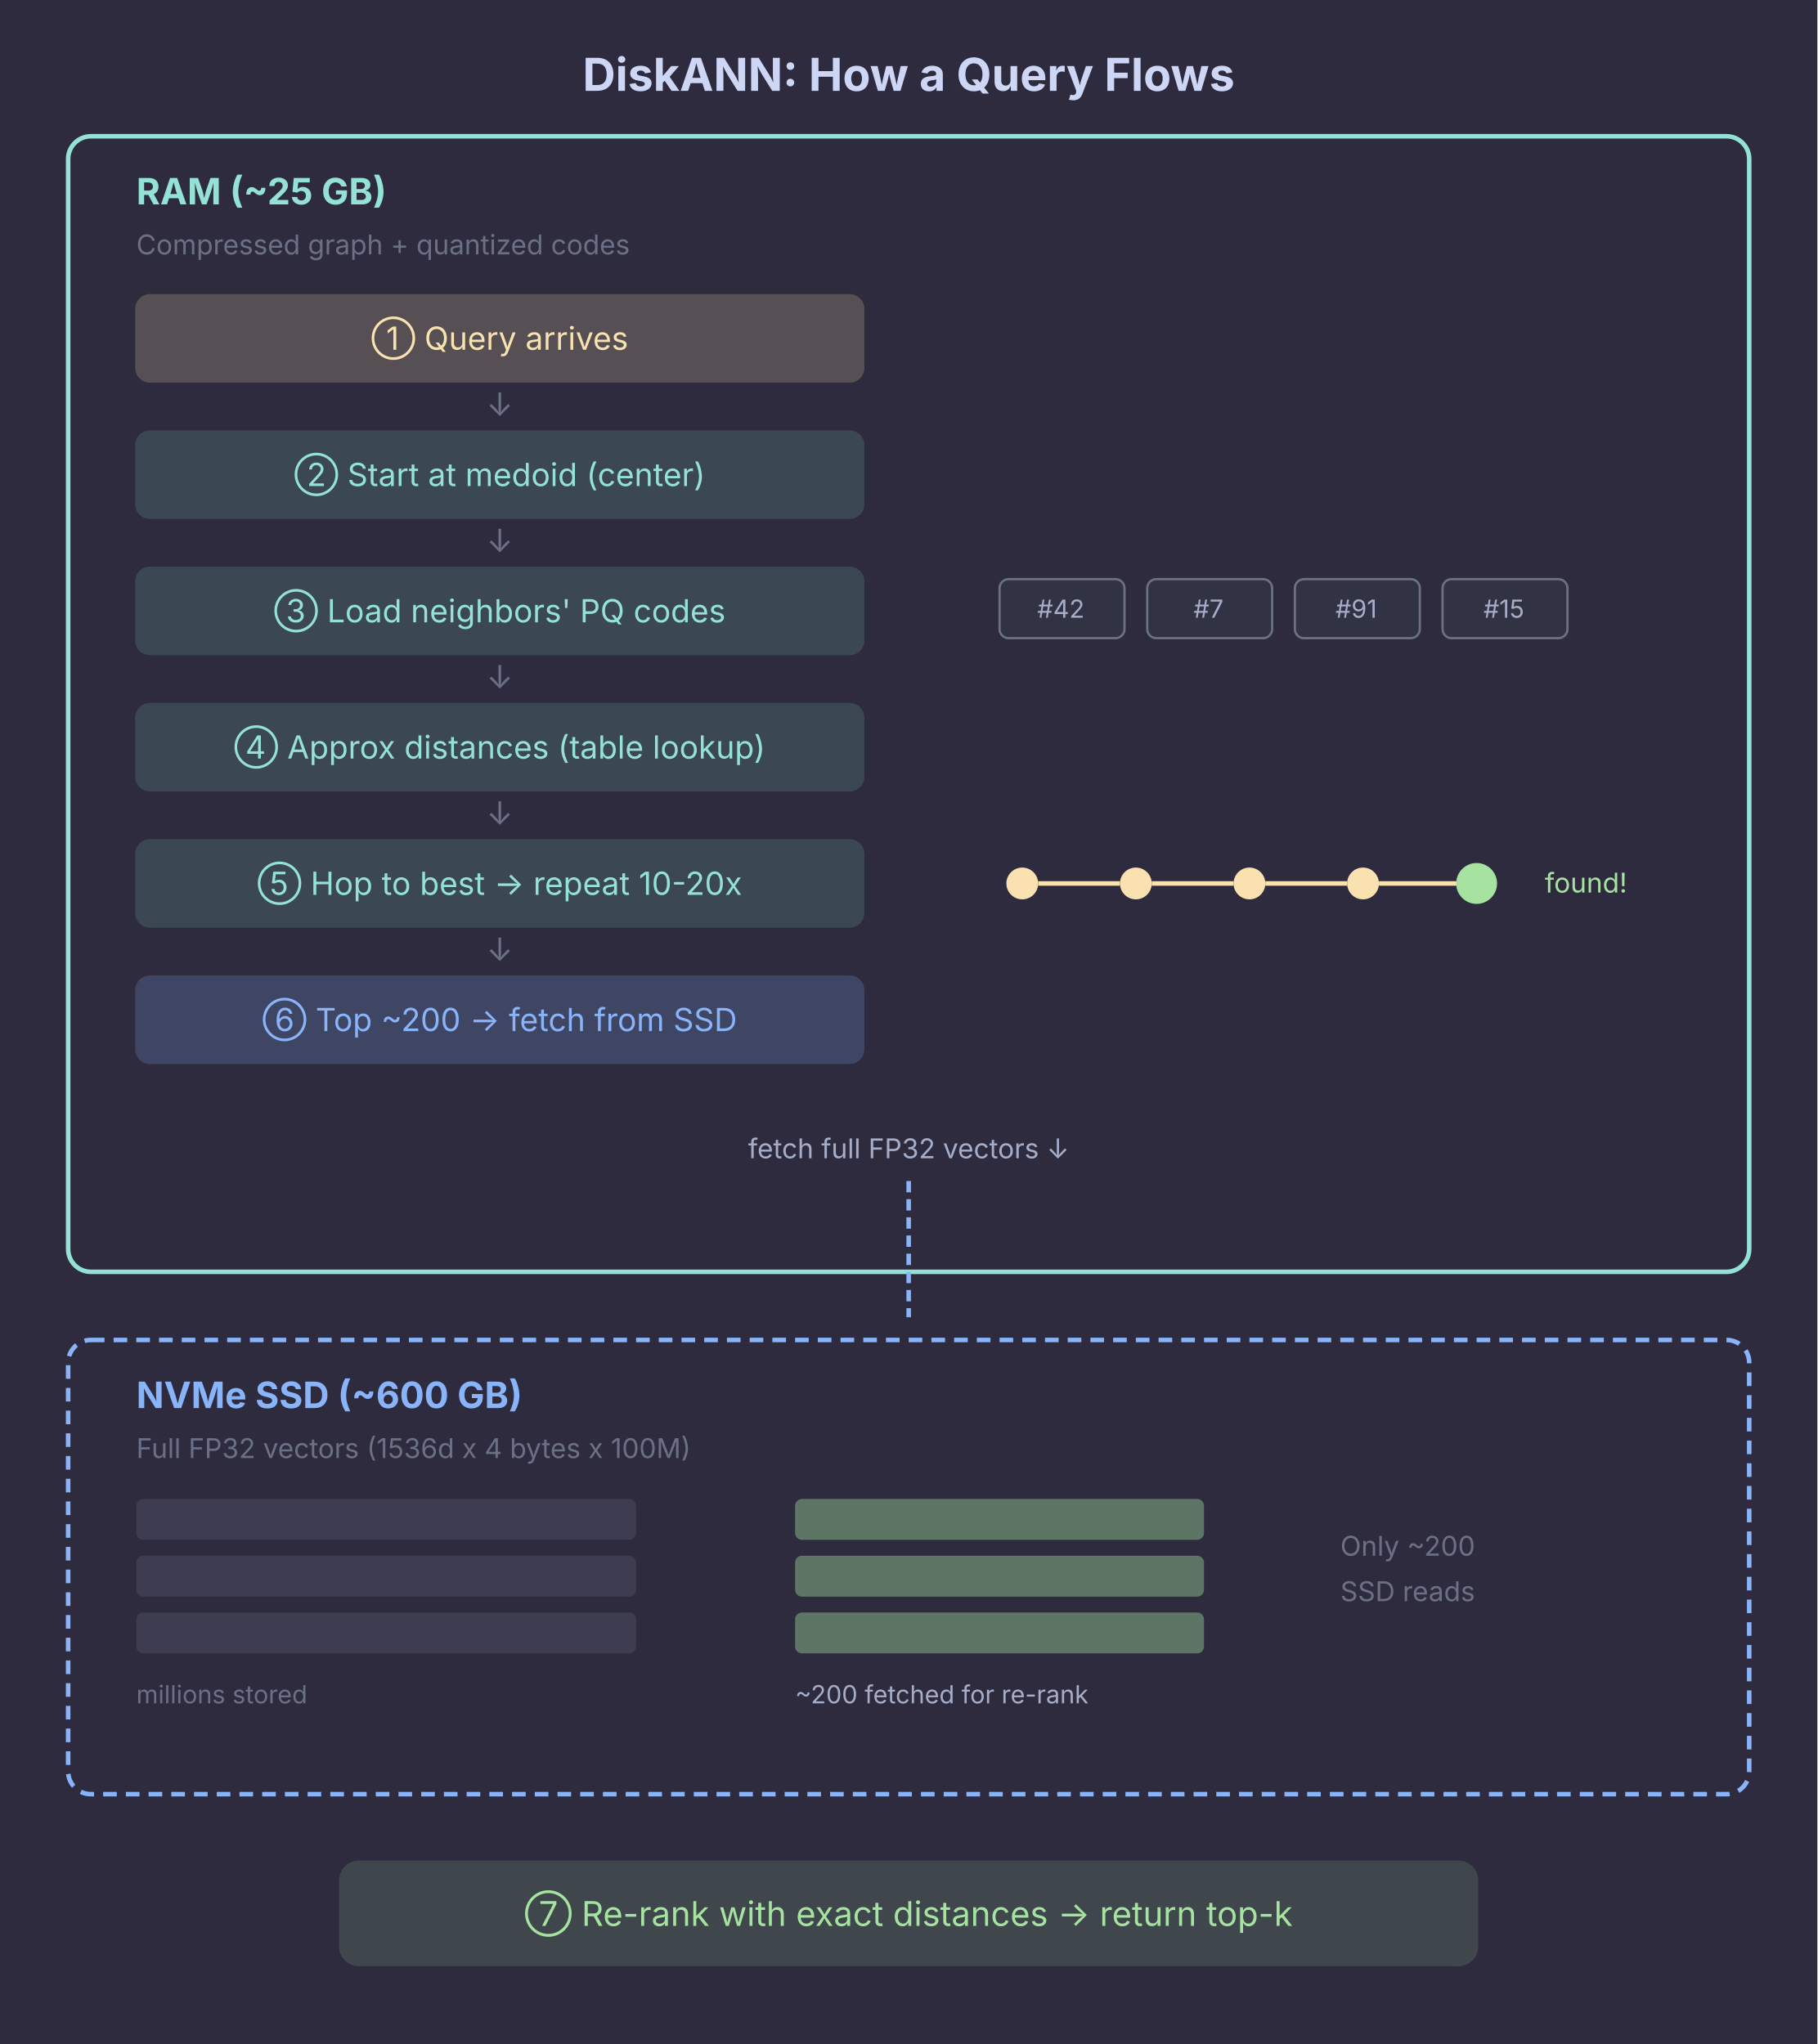
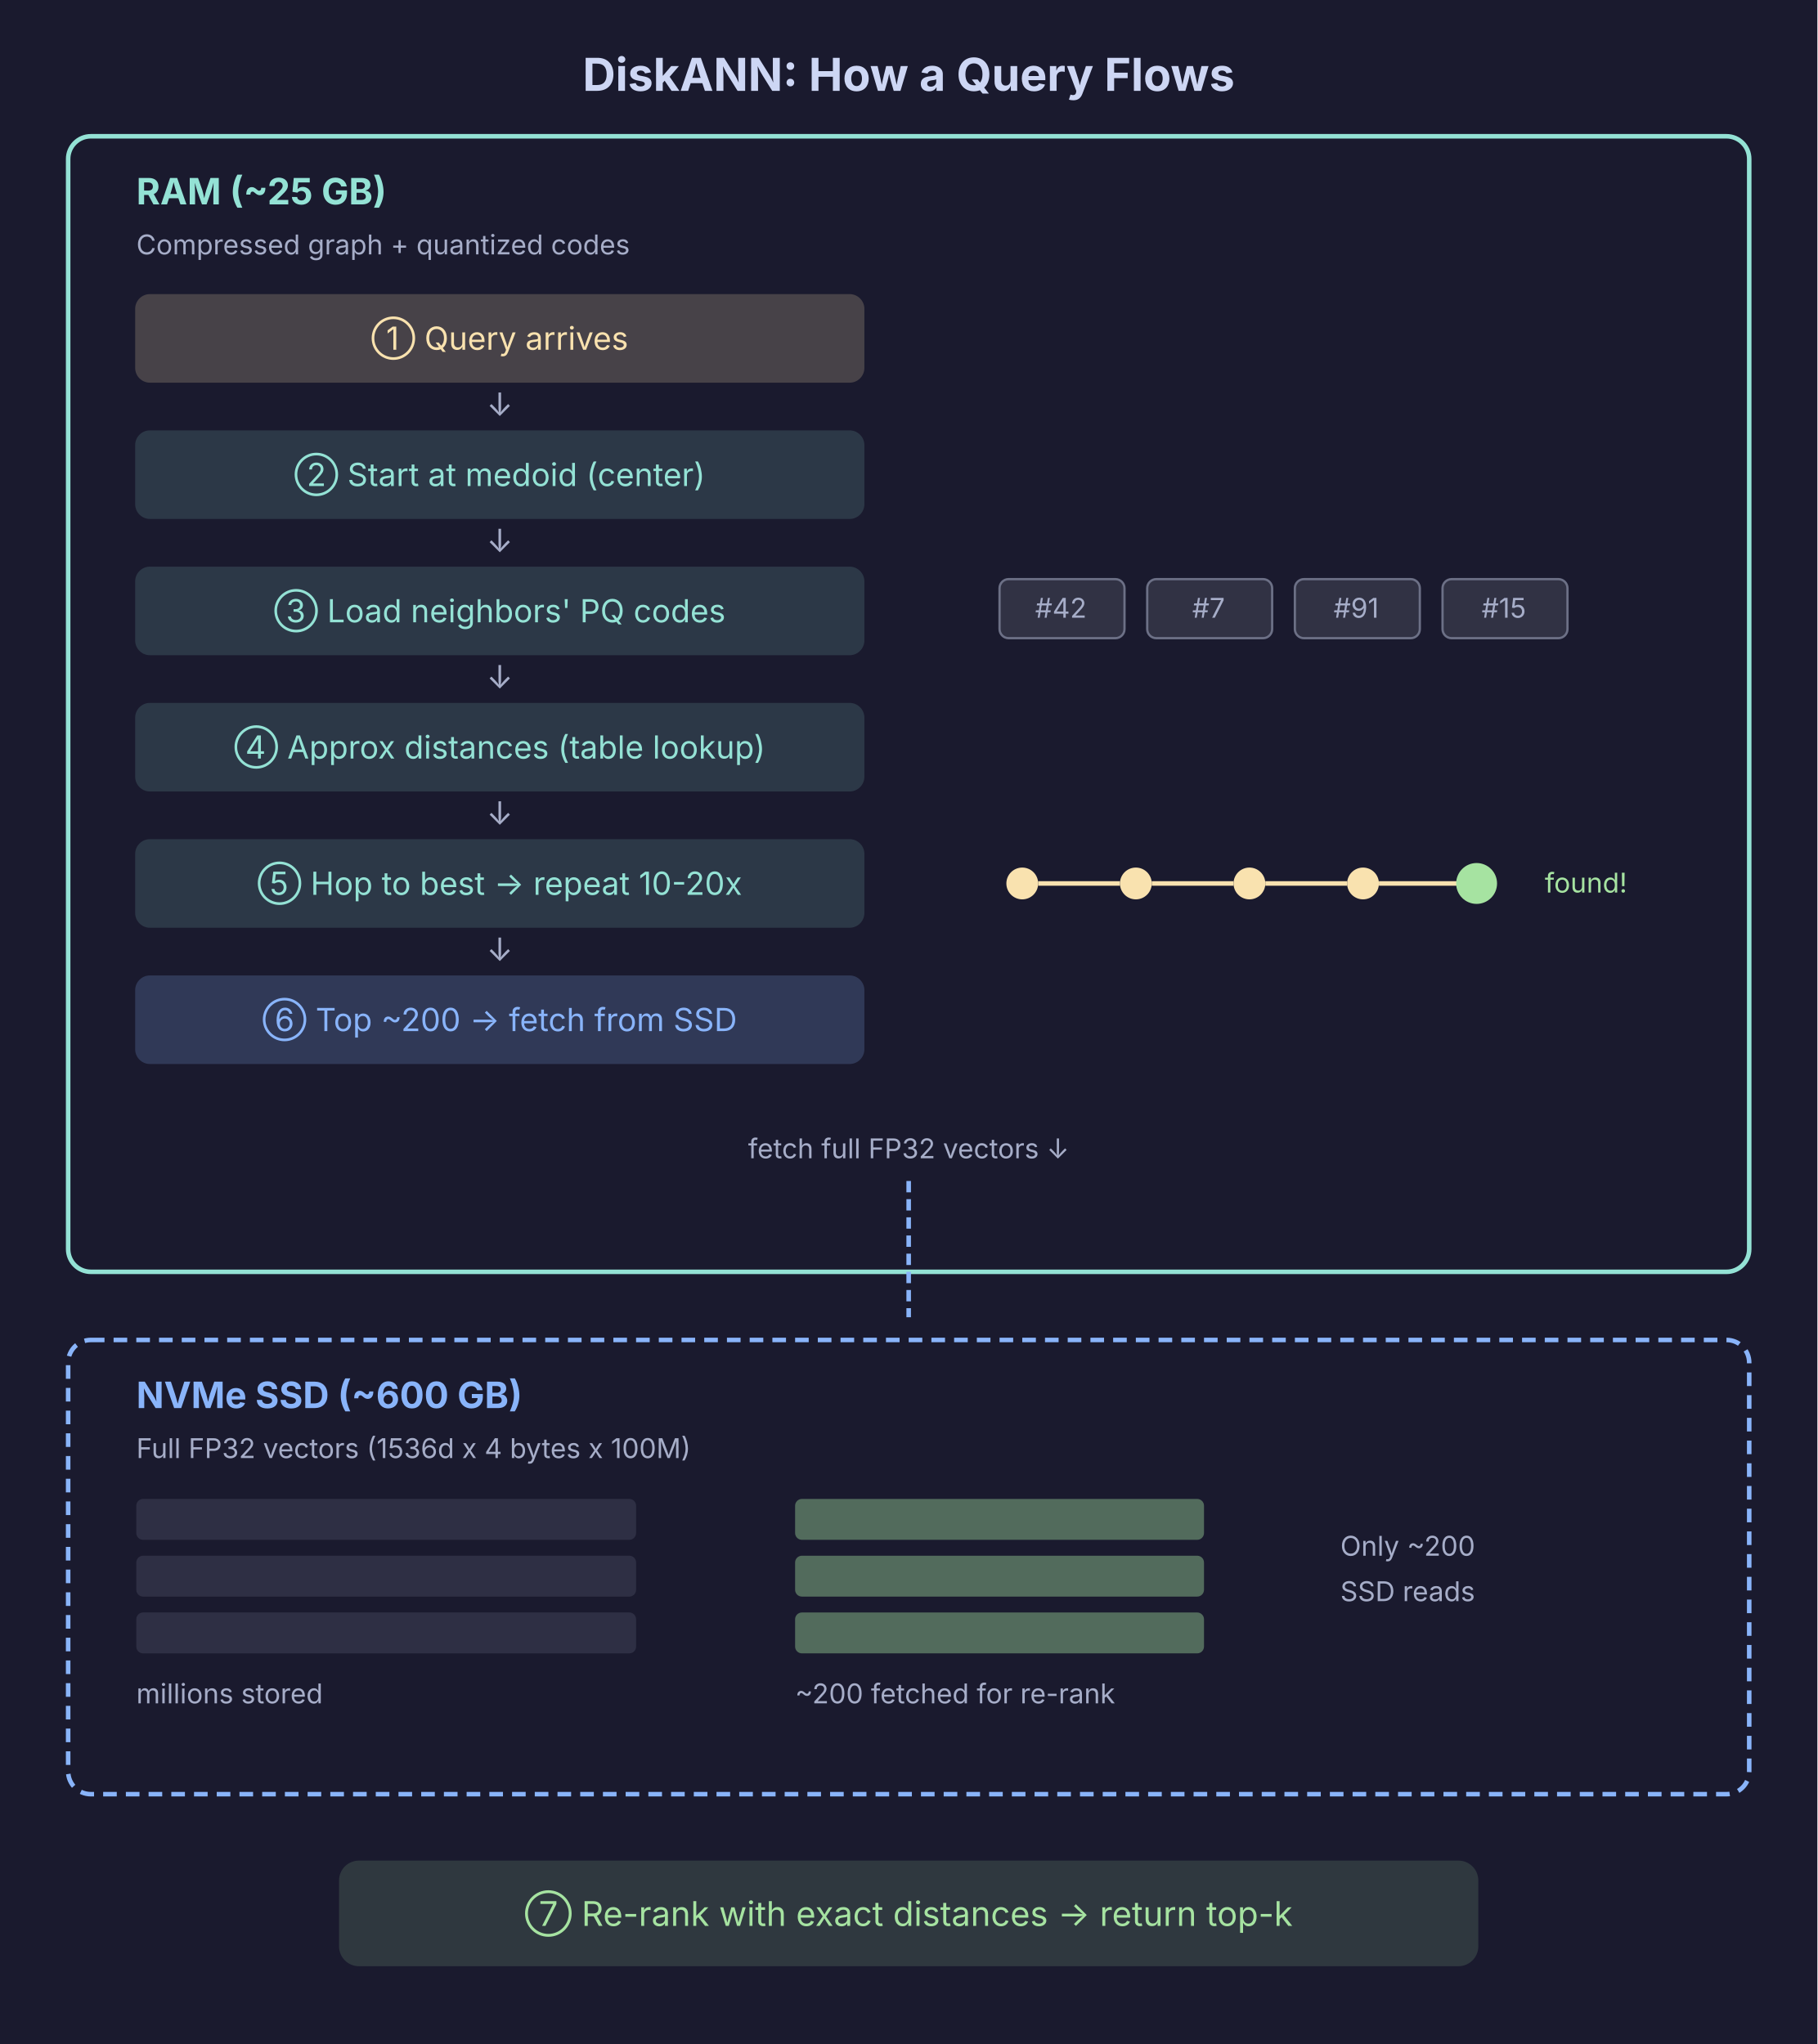
<svg xmlns="http://www.w3.org/2000/svg" viewBox="0 0 800 900" font-family="Inter, -apple-system, sans-serif">
-   <rect width="800" height="900" fill="#2d2b3d" />
+   <rect width="800" height="900" fill="#1a1a2e" />
  <text x="400" y="40" text-anchor="middle" fill="#cdd6f4" font-size="20" font-weight="bold">DiskANN: How a Query Flows</text>
  <rect x="30" y="60" width="740" height="500" rx="10" fill="none" stroke="#94e2d5" stroke-width="2" />
  <text x="60" y="90" fill="#94e2d5" font-size="16" font-weight="bold">RAM (~25 GB)</text>
-   <text x="60" y="112" fill="#6c7086" font-size="12">Compressed graph + quantized codes</text>
+   <text x="60" y="112" fill="#a6adc8" font-size="12">Compressed graph + quantized codes</text>
  <rect x="60" y="130" width="320" height="38" rx="6" fill="#f9e2af" opacity="0.2" stroke="#f9e2af" stroke-width="1" />
  <text x="220" y="154" text-anchor="middle" fill="#f9e2af" font-size="14">① Query arrives</text>
-   <text x="220" y="183" text-anchor="middle" fill="#6c7086" font-size="14">↓</text>
+   <text x="220" y="183" text-anchor="middle" fill="#a6adc8" font-size="14">↓</text>
  <rect x="60" y="190" width="320" height="38" rx="6" fill="#94e2d5" opacity="0.15" stroke="#94e2d5" stroke-width="1" />
  <text x="220" y="214" text-anchor="middle" fill="#94e2d5" font-size="14">② Start at medoid (center)</text>
-   <text x="220" y="243" text-anchor="middle" fill="#6c7086" font-size="14">↓</text>
+   <text x="220" y="243" text-anchor="middle" fill="#a6adc8" font-size="14">↓</text>
  <rect x="60" y="250" width="320" height="38" rx="6" fill="#94e2d5" opacity="0.15" stroke="#94e2d5" stroke-width="1" />
  <text x="220" y="274" text-anchor="middle" fill="#94e2d5" font-size="14">③ Load neighbors' PQ codes</text>
  <rect x="440" y="255" width="55" height="26" rx="4" fill="#313244" stroke="#6c7086" stroke-width="1" />
-   <text x="467" y="272" text-anchor="middle" fill="#a6adc8" font-size="11">#42</text>
+   <text x="467" y="272" text-anchor="middle" fill="#a6adc8" font-size="12">#42</text>
  <rect x="505" y="255" width="55" height="26" rx="4" fill="#313244" stroke="#6c7086" stroke-width="1" />
-   <text x="532" y="272" text-anchor="middle" fill="#a6adc8" font-size="11">#7</text>
+   <text x="532" y="272" text-anchor="middle" fill="#a6adc8" font-size="12">#7</text>
  <rect x="570" y="255" width="55" height="26" rx="4" fill="#313244" stroke="#6c7086" stroke-width="1" />
-   <text x="597" y="272" text-anchor="middle" fill="#a6adc8" font-size="11">#91</text>
+   <text x="597" y="272" text-anchor="middle" fill="#a6adc8" font-size="12">#91</text>
  <rect x="635" y="255" width="55" height="26" rx="4" fill="#313244" stroke="#6c7086" stroke-width="1" />
-   <text x="662" y="272" text-anchor="middle" fill="#a6adc8" font-size="11">#15</text>
-   <text x="220" y="303" text-anchor="middle" fill="#6c7086" font-size="14">↓</text>
+   <text x="662" y="272" text-anchor="middle" fill="#a6adc8" font-size="12">#15</text>
+   <text x="220" y="303" text-anchor="middle" fill="#a6adc8" font-size="14">↓</text>
  <rect x="60" y="310" width="320" height="38" rx="6" fill="#94e2d5" opacity="0.15" stroke="#94e2d5" stroke-width="1" />
  <text x="220" y="334" text-anchor="middle" fill="#94e2d5" font-size="14">④ Approx distances (table lookup)</text>
-   <text x="220" y="363" text-anchor="middle" fill="#6c7086" font-size="14">↓</text>
+   <text x="220" y="363" text-anchor="middle" fill="#a6adc8" font-size="14">↓</text>
  <rect x="60" y="370" width="320" height="38" rx="6" fill="#94e2d5" opacity="0.15" stroke="#94e2d5" stroke-width="1" />
  <text x="220" y="394" text-anchor="middle" fill="#94e2d5" font-size="14">⑤ Hop to best → repeat 10-20x</text>
  <circle cx="450" cy="389" r="7" fill="#f9e2af" />
  <line x1="457" y1="389" x2="493" y2="389" stroke="#f9e2af" stroke-width="2" />
  <circle cx="500" cy="389" r="7" fill="#f9e2af" />
  <line x1="507" y1="389" x2="543" y2="389" stroke="#f9e2af" stroke-width="2" />
  <circle cx="550" cy="389" r="7" fill="#f9e2af" />
  <line x1="557" y1="389" x2="593" y2="389" stroke="#f9e2af" stroke-width="2" />
  <circle cx="600" cy="389" r="7" fill="#f9e2af" />
  <line x1="607" y1="389" x2="643" y2="389" stroke="#f9e2af" stroke-width="2" />
  <circle cx="650" cy="389" r="9" fill="#a6e3a1" />
  <text x="680" y="393" fill="#a6e3a1" font-size="12">found!</text>
-   <text x="220" y="423" text-anchor="middle" fill="#6c7086" font-size="14">↓</text>
+   <text x="220" y="423" text-anchor="middle" fill="#a6adc8" font-size="14">↓</text>
  <rect x="60" y="430" width="320" height="38" rx="6" fill="#89b4fa" opacity="0.2" stroke="#89b4fa" stroke-width="1" />
  <text x="220" y="454" text-anchor="middle" fill="#89b4fa" font-size="14">⑥ Top ~200 → fetch from SSD</text>
  <text x="400" y="510" text-anchor="middle" fill="#a6adc8" font-size="12">fetch full FP32 vectors ↓</text>
  <line x1="400" y1="520" x2="400" y2="580" stroke="#89b4fa" stroke-width="2" stroke-dasharray="5,3" />
  <rect x="30" y="590" width="740" height="200" rx="10" fill="none" stroke="#89b4fa" stroke-width="2" stroke-dasharray="6,4" />
  <text x="60" y="620" fill="#89b4fa" font-size="16" font-weight="bold">NVMe SSD (~600 GB)</text>
-   <text x="60" y="642" fill="#6c7086" font-size="12">Full FP32 vectors (1536d x 4 bytes x 100M)</text>
+   <text x="60" y="642" fill="#a6adc8" font-size="12">Full FP32 vectors (1536d x 4 bytes x 100M)</text>
  <rect x="60" y="660" width="220" height="18" rx="3" fill="#6c7086" opacity="0.25" />
  <rect x="60" y="685" width="220" height="18" rx="3" fill="#6c7086" opacity="0.25" />
  <rect x="60" y="710" width="220" height="18" rx="3" fill="#6c7086" opacity="0.25" />
-   <text x="60" y="750" fill="#6c7086" font-size="11">millions stored</text>
+   <text x="60" y="750" fill="#a6adc8" font-size="12">millions stored</text>
  <rect x="350" y="660" width="180" height="18" rx="3" fill="#a6e3a1" opacity="0.4" />
  <rect x="350" y="685" width="180" height="18" rx="3" fill="#a6e3a1" opacity="0.4" />
  <rect x="350" y="710" width="180" height="18" rx="3" fill="#a6e3a1" opacity="0.4" />
-   <text x="350" y="750" fill="#a6adc8" font-size="11">~200 fetched for re-rank</text>
-   <text x="590" y="685" fill="#6c7086" font-size="12">Only ~200</text>
-   <text x="590" y="705" fill="#6c7086" font-size="12">SSD reads</text>
+   <text x="350" y="750" fill="#a6adc8" font-size="12">~200 fetched for re-rank</text>
+   <text x="590" y="685" fill="#a6adc8" font-size="12">Only ~200</text>
+   <text x="590" y="705" fill="#a6adc8" font-size="12">SSD reads</text>
  <rect x="150" y="820" width="500" height="45" rx="8" fill="#a6e3a1" opacity="0.15" stroke="#a6e3a1" stroke-width="1.5" />
  <text x="400" y="848" text-anchor="middle" fill="#a6e3a1" font-size="15">⑦ Re-rank with exact distances → return top-k</text>
</svg>
